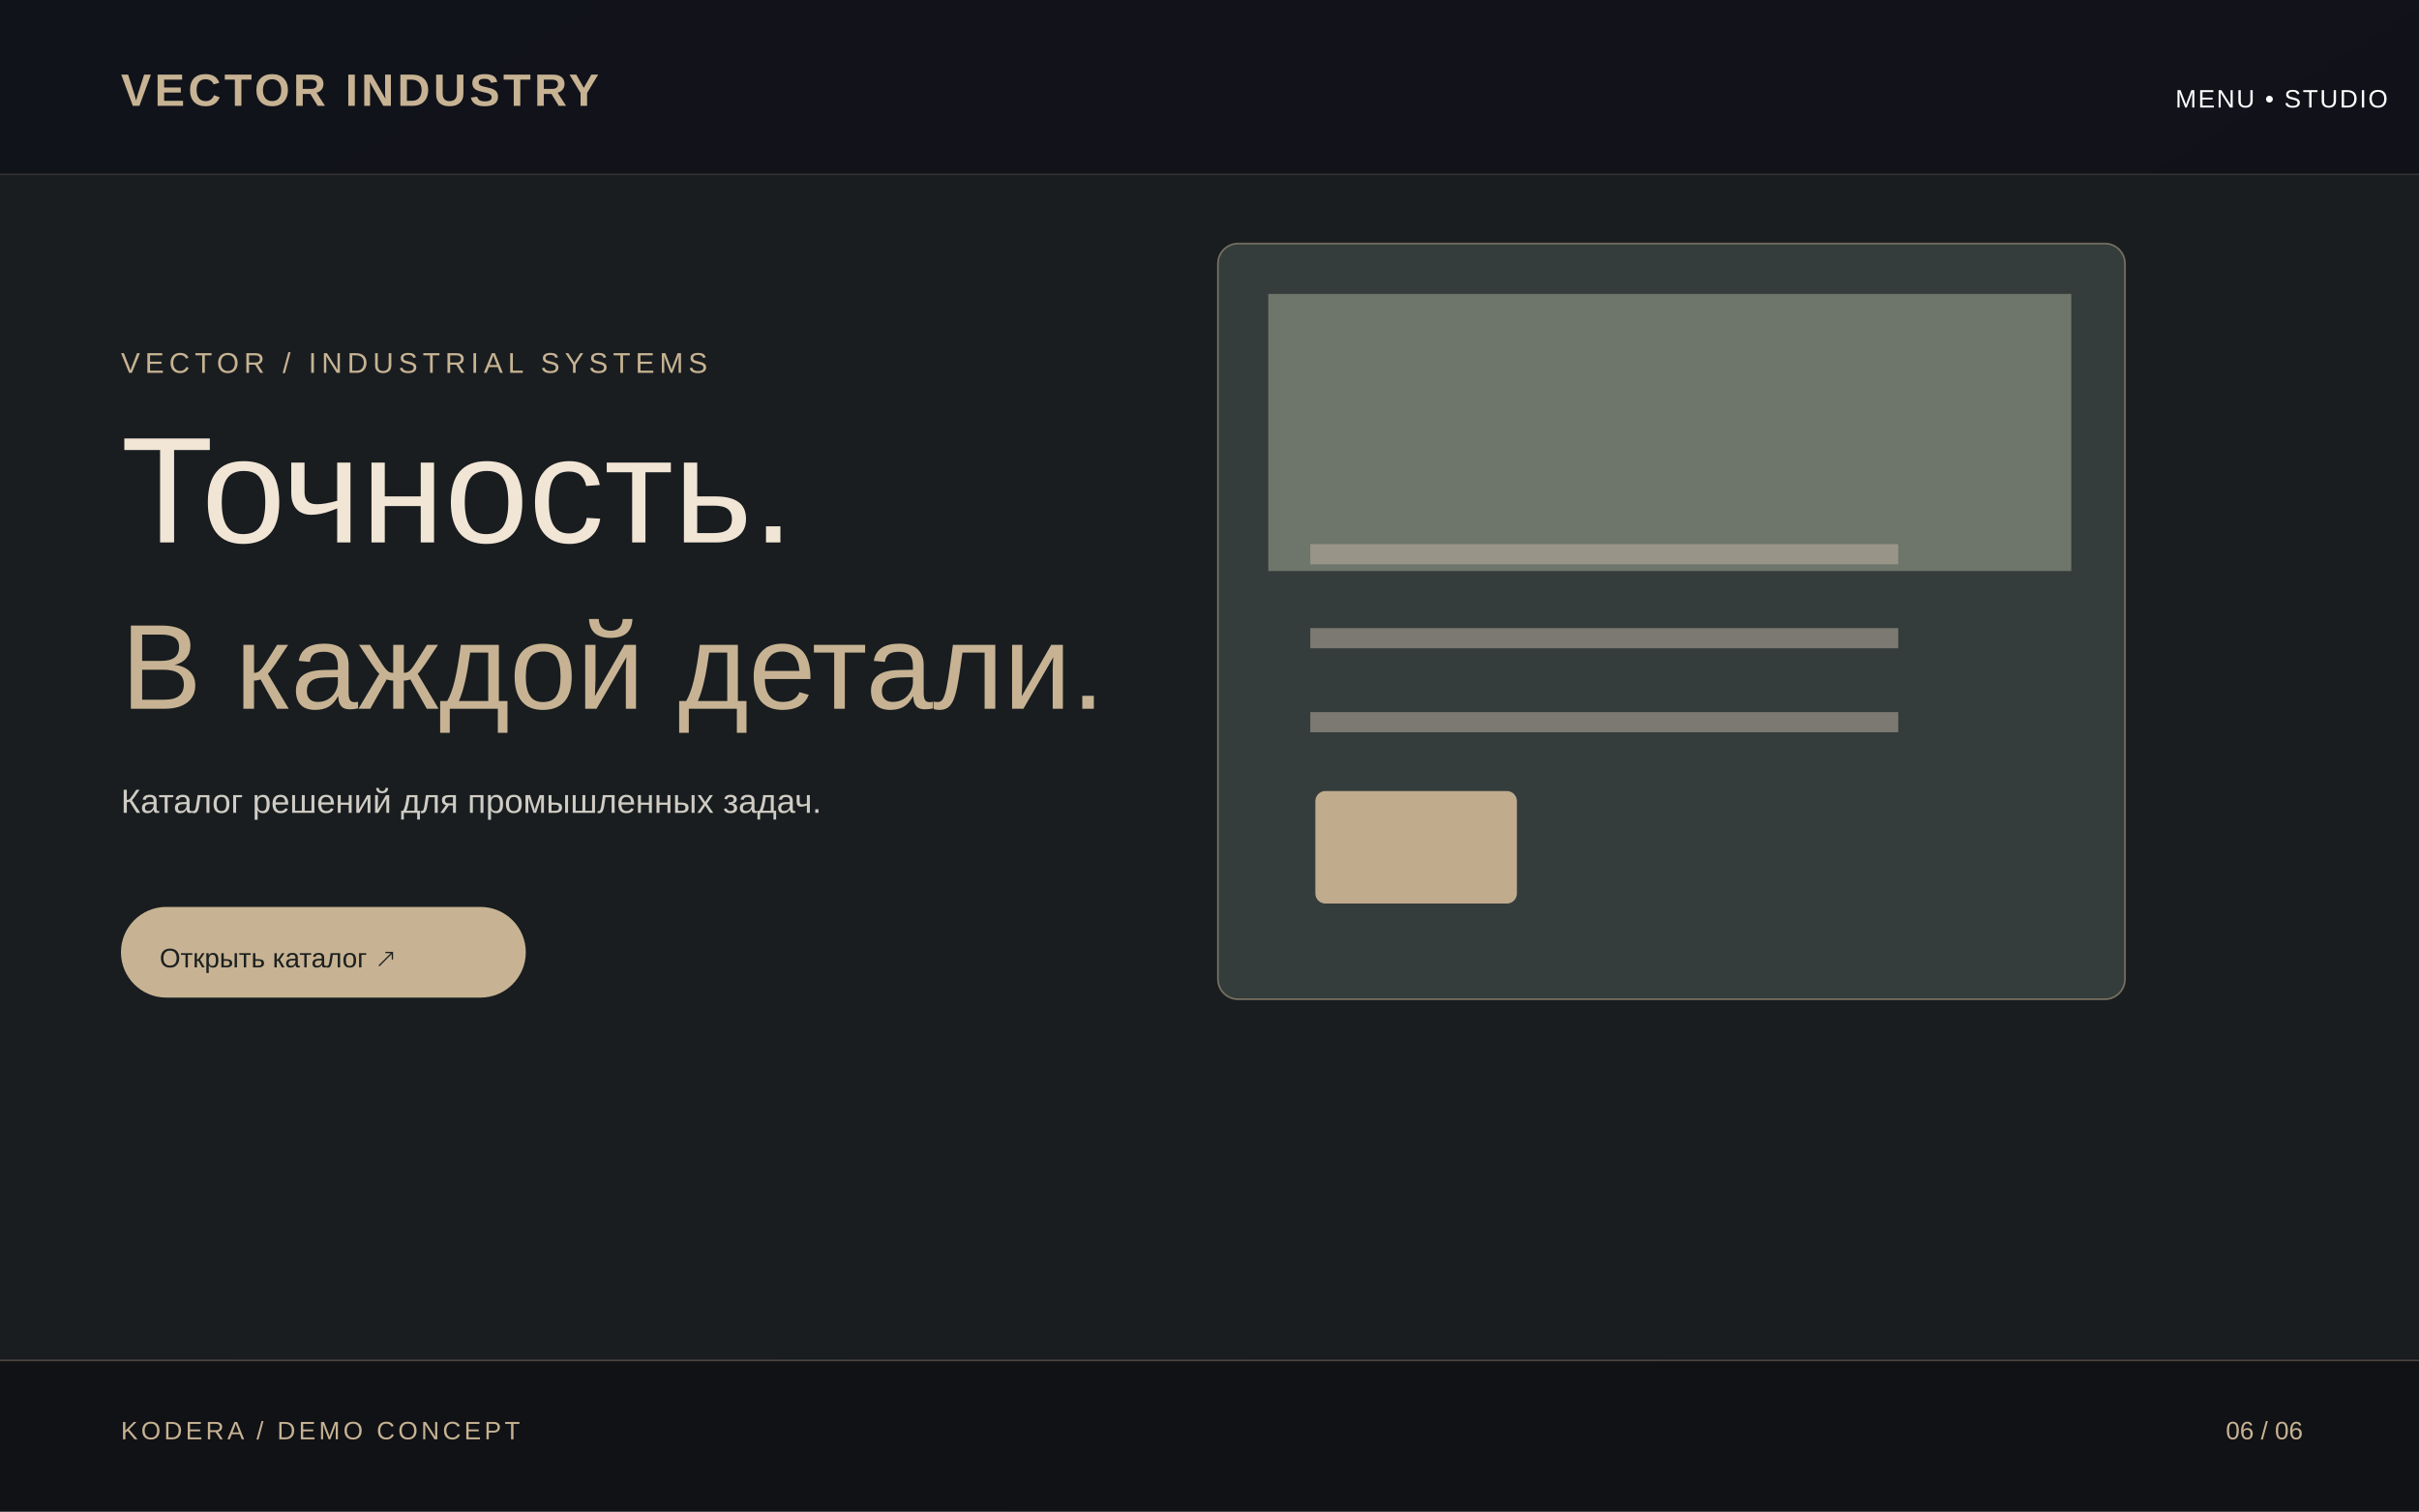
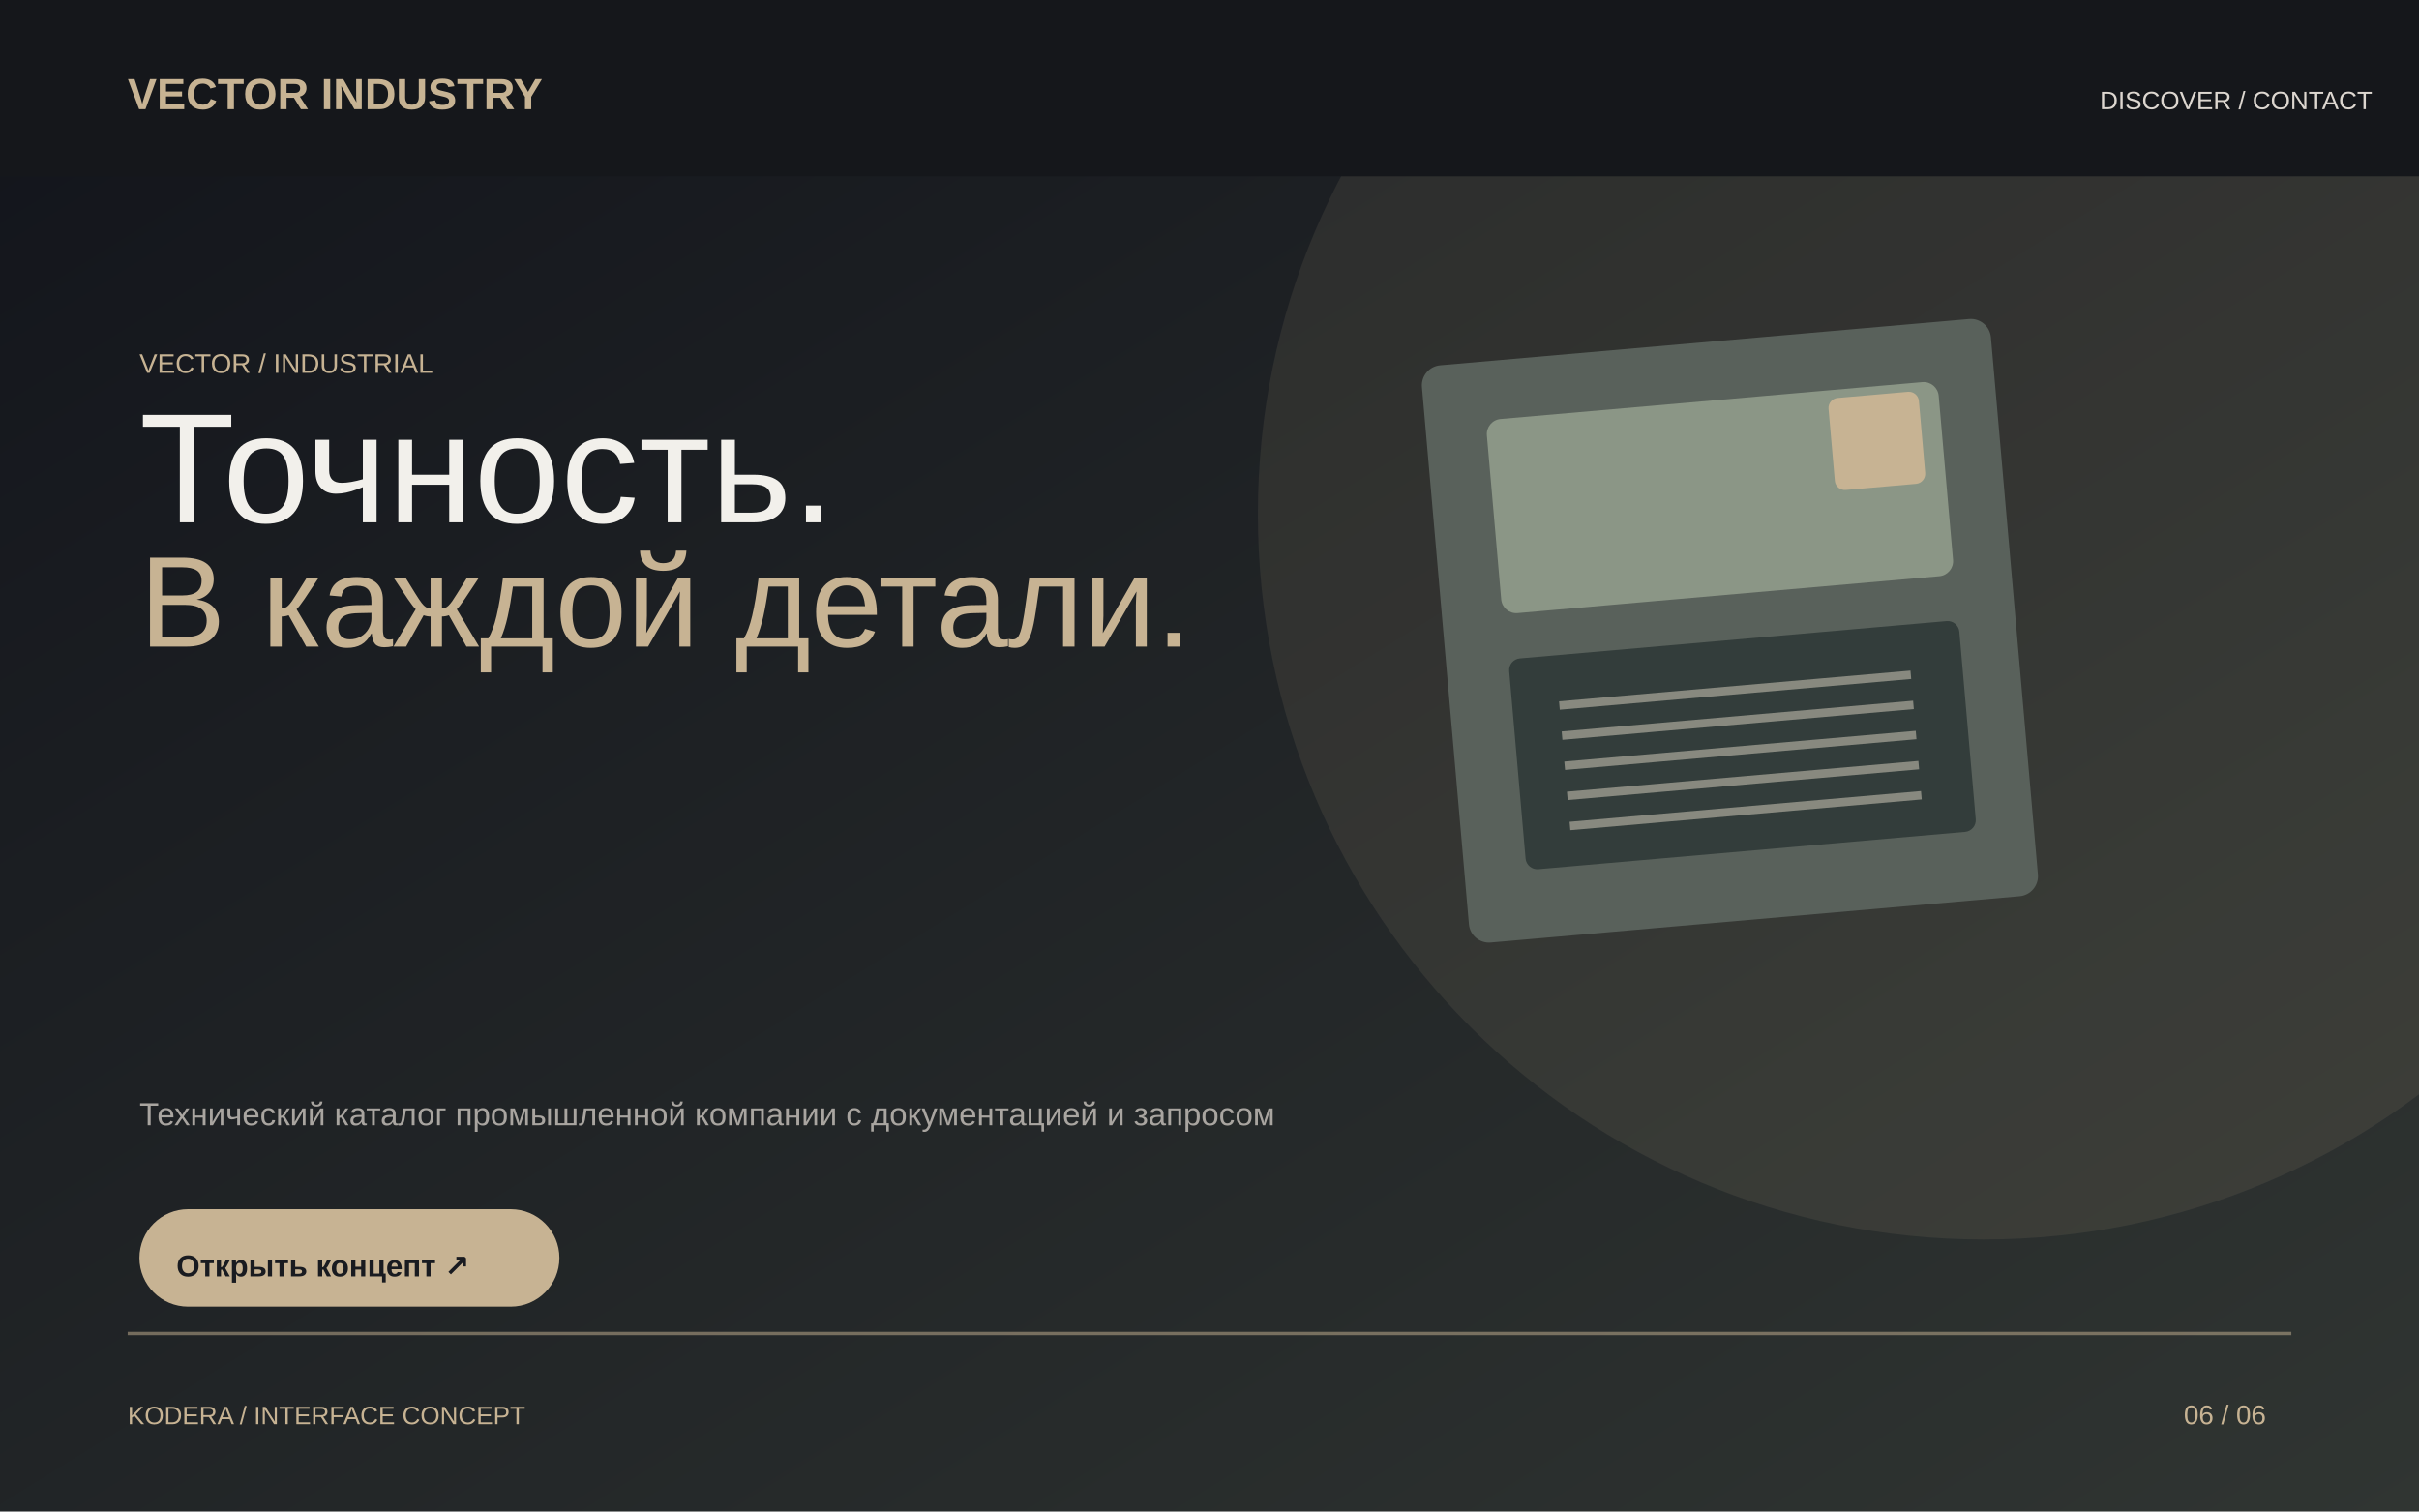
- <svg xmlns="http://www.w3.org/2000/svg" viewBox="0 0 1440 900" width="1440" height="900">
+ <svg xmlns="http://www.w3.org/2000/svg" width="1440" height="900" viewBox="0 0 1440 900" role="img" aria-label="VECTOR INDUSTRY">
  <defs>
-     <linearGradient id="bg" x1="0" y1="0" x2="1" y2="1">
-       <stop stop-color="#191d21" />
-       <stop offset="1" stop-color="#101116" />
+     <linearGradient id="b" x1="0" x2="1" y1="0" y2="1">
+       <stop stop-color="#12141b" />
+       <stop offset="1" stop-color="#303532" />
    </linearGradient>
-     <linearGradient id="light" x1="0" y1="0" x2="1" y2="1">
-       <stop stop-color="#fff" stop-opacity=".35" />
-       <stop offset="1" stop-color="#fff" stop-opacity=".02" />
-     </linearGradient>
-     <filter id="shade">
-       <feDropShadow dx="0" dy="16" stdDeviation="18" flood-color="#000" flood-opacity=".35" />
+     <filter id="d">
+       <feDropShadow dx="0" dy="18" stdDeviation="17" flood-opacity=".3" />
    </filter>
  </defs>
-   <rect width="1440" height="900" fill="url(#bg)" />
-   <rect x="0" y="0" width="1440" height="104" rx="0" fill="#101219" opacity="0.91" />
-   <line x1="0" y1="104" x2="1440" y2="104" stroke="#c7b393" stroke-opacity="0.32" stroke-width="1" />
-   <text x="72" y="63" font-family="Arial, sans-serif" font-size="27" fill="#c7b393" font-weight="600" letter-spacing="2">VECTOR INDUSTRY</text>
-   <text x="1295" y="64" font-family="Arial, sans-serif" font-size="15" fill="#fff" font-weight="300" letter-spacing="1">MENU  •  STUDIO</text>
-   <rect x="0" y="104" width="1440" height="705" rx="0" fill="#191d20" opacity="1" />
-   <g transform="translate(725 145)">
-     <rect x="0" y="0" width="540" height="450" rx="12" fill="#343d3c" stroke="#c7b393" stroke-opacity=".5" />
-     <rect x="30" y="30" width="478" height="165" fill="#6e756a" />
-     <path d="M55 185H405M55 235H405M55 285H405" stroke="#c2b7a6" stroke-opacity=".5" stroke-width="12" />
-     <rect x="58" y="326" width="120" height="67" rx="6" fill="#c0ab8d" />
+   <rect x="0" y="0" width="1440" height="900" rx="0" fill="url(#b)" />
+   <circle cx="1180.8" cy="306" r="432" fill="#c7b393" opacity="0.1" />
+   <rect x="0" y="0" width="1440" height="105" rx="0" fill="#15171b" />
+   <text x="76" y="65" font-family="Arial,sans-serif" font-weight="600" font-size="26" fill="#c7b393">VECTOR INDUSTRY</text>
+   <text x="1250" y="65" font-family="Arial,sans-serif" font-weight="300" font-size="15" fill="#ddd7d0">DISCOVER  /  CONTACT</text>
+   <text x="83" y="222" font-family="Arial,sans-serif" font-weight="500" font-size="16" fill="#c7b393">VECTOR / INDUSTRIAL</text>
+   <text x="83" y="311" font-family="Arial,sans-serif" font-weight="300" font-size="93" fill="#f2f0eb">Точность.</text>
+   <text x="83" y="385" font-family="Arial,sans-serif" font-weight="300" font-size="77" fill="#c7b393">В каждой детали.</text>
+   <g transform="translate(840 214) rotate(-5)">
+     <rect x="5" y="5" width="340" height="345" rx="12" fill="#59615b" />
+     <rect x="41" y="40" width="270" height="116" rx="9" fill="#8b9686" />
+     <rect x="42" y="183" width="269" height="126" rx="7" fill="#333d3b" />
+     <path d="M70 213L280 213" stroke="#ddd5c4" stroke-width="5" opacity=".5" />
+     <path d="M70 231L280 231" stroke="#ddd5c4" stroke-width="5" opacity=".5" />
+     <path d="M70 249L280 249" stroke="#ddd5c4" stroke-width="5" opacity=".5" />
+     <path d="M70 267L280 267" stroke="#ddd5c4" stroke-width="5" opacity=".5" />
+     <path d="M70 285L280 285" stroke="#ddd5c4" stroke-width="5" opacity=".5" />
+     <rect x="245" y="45" width="54" height="55" rx="6" fill="#c7b393" />
  </g>
-   <text x="72" y="222" font-family="Arial, sans-serif" font-size="17" fill="#c7b393" font-weight="500" letter-spacing="3">VECTOR / INDUSTRIAL SYSTEMS</text>
-   <text x="72" y="323" font-family="Arial, sans-serif" font-size="90" fill="#f1e5d5" font-weight="300" letter-spacing="0">Точность.</text>
-   <text x="72" y="422" font-family="Arial, sans-serif" font-size="72" fill="#c7b393" font-weight="300" letter-spacing="0">В каждой детали.</text>
-   <text x="72" y="484" font-family="Arial, sans-serif" font-size="20" fill="#cfccc4" font-weight="300" letter-spacing="0">Каталог решений для промышленных задач.</text>
-   <rect x="72" y="540" width="241" height="54" rx="27" fill="#c7b393" opacity="1" />
-   <text x="95" y="576" font-family="Arial, sans-serif" font-size="16" fill="#1d201f" font-weight="300" letter-spacing="0">Открыть каталог ↗</text>
-   <rect x="0" y="810" width="1440" height="90" rx="0" fill="#111216" opacity="0.96" />
-   <line x1="0" y1="810" x2="1440" y2="810" stroke="#c7b393" stroke-opacity="0.32" stroke-width="1" />
-   <text x="72" y="857" font-family="Arial, sans-serif" font-size="15" fill="#c7b393" font-weight="400" letter-spacing="2">KODERA  /  DEMO CONCEPT</text>
-   <text x="1325" y="857" font-family="Arial, sans-serif" font-size="15" fill="#c7b393" font-weight="300" letter-spacing="0">06 / 06</text>
+   <text x="83" y="670" font-family="Arial,sans-serif" font-weight="300" font-size="19" fill="#a9a5a0">Технический каталог промышленной компании с документацией и запросом</text>
+   <rect x="83" y="720" width="250" height="58" rx="29" fill="#c7b393" />
+   <text x="105" y="760" font-family="Arial,sans-serif" font-weight="600" font-size="18" fill="#191b20">Открыть концепт  ↗</text>
+   <path d="M76 794L1364 794" stroke="#c7b393" stroke-width="2" opacity=".5" />
+   <text x="76" y="848" font-family="Arial,sans-serif" font-weight="500" font-size="15" fill="#c7b393">KODERA  /  INTERFACE CONCEPT</text>
+   <text x="1300" y="848" font-family="Arial,sans-serif" font-weight="300" font-size="16" fill="#c7b393">06 / 06</text>
</svg>
